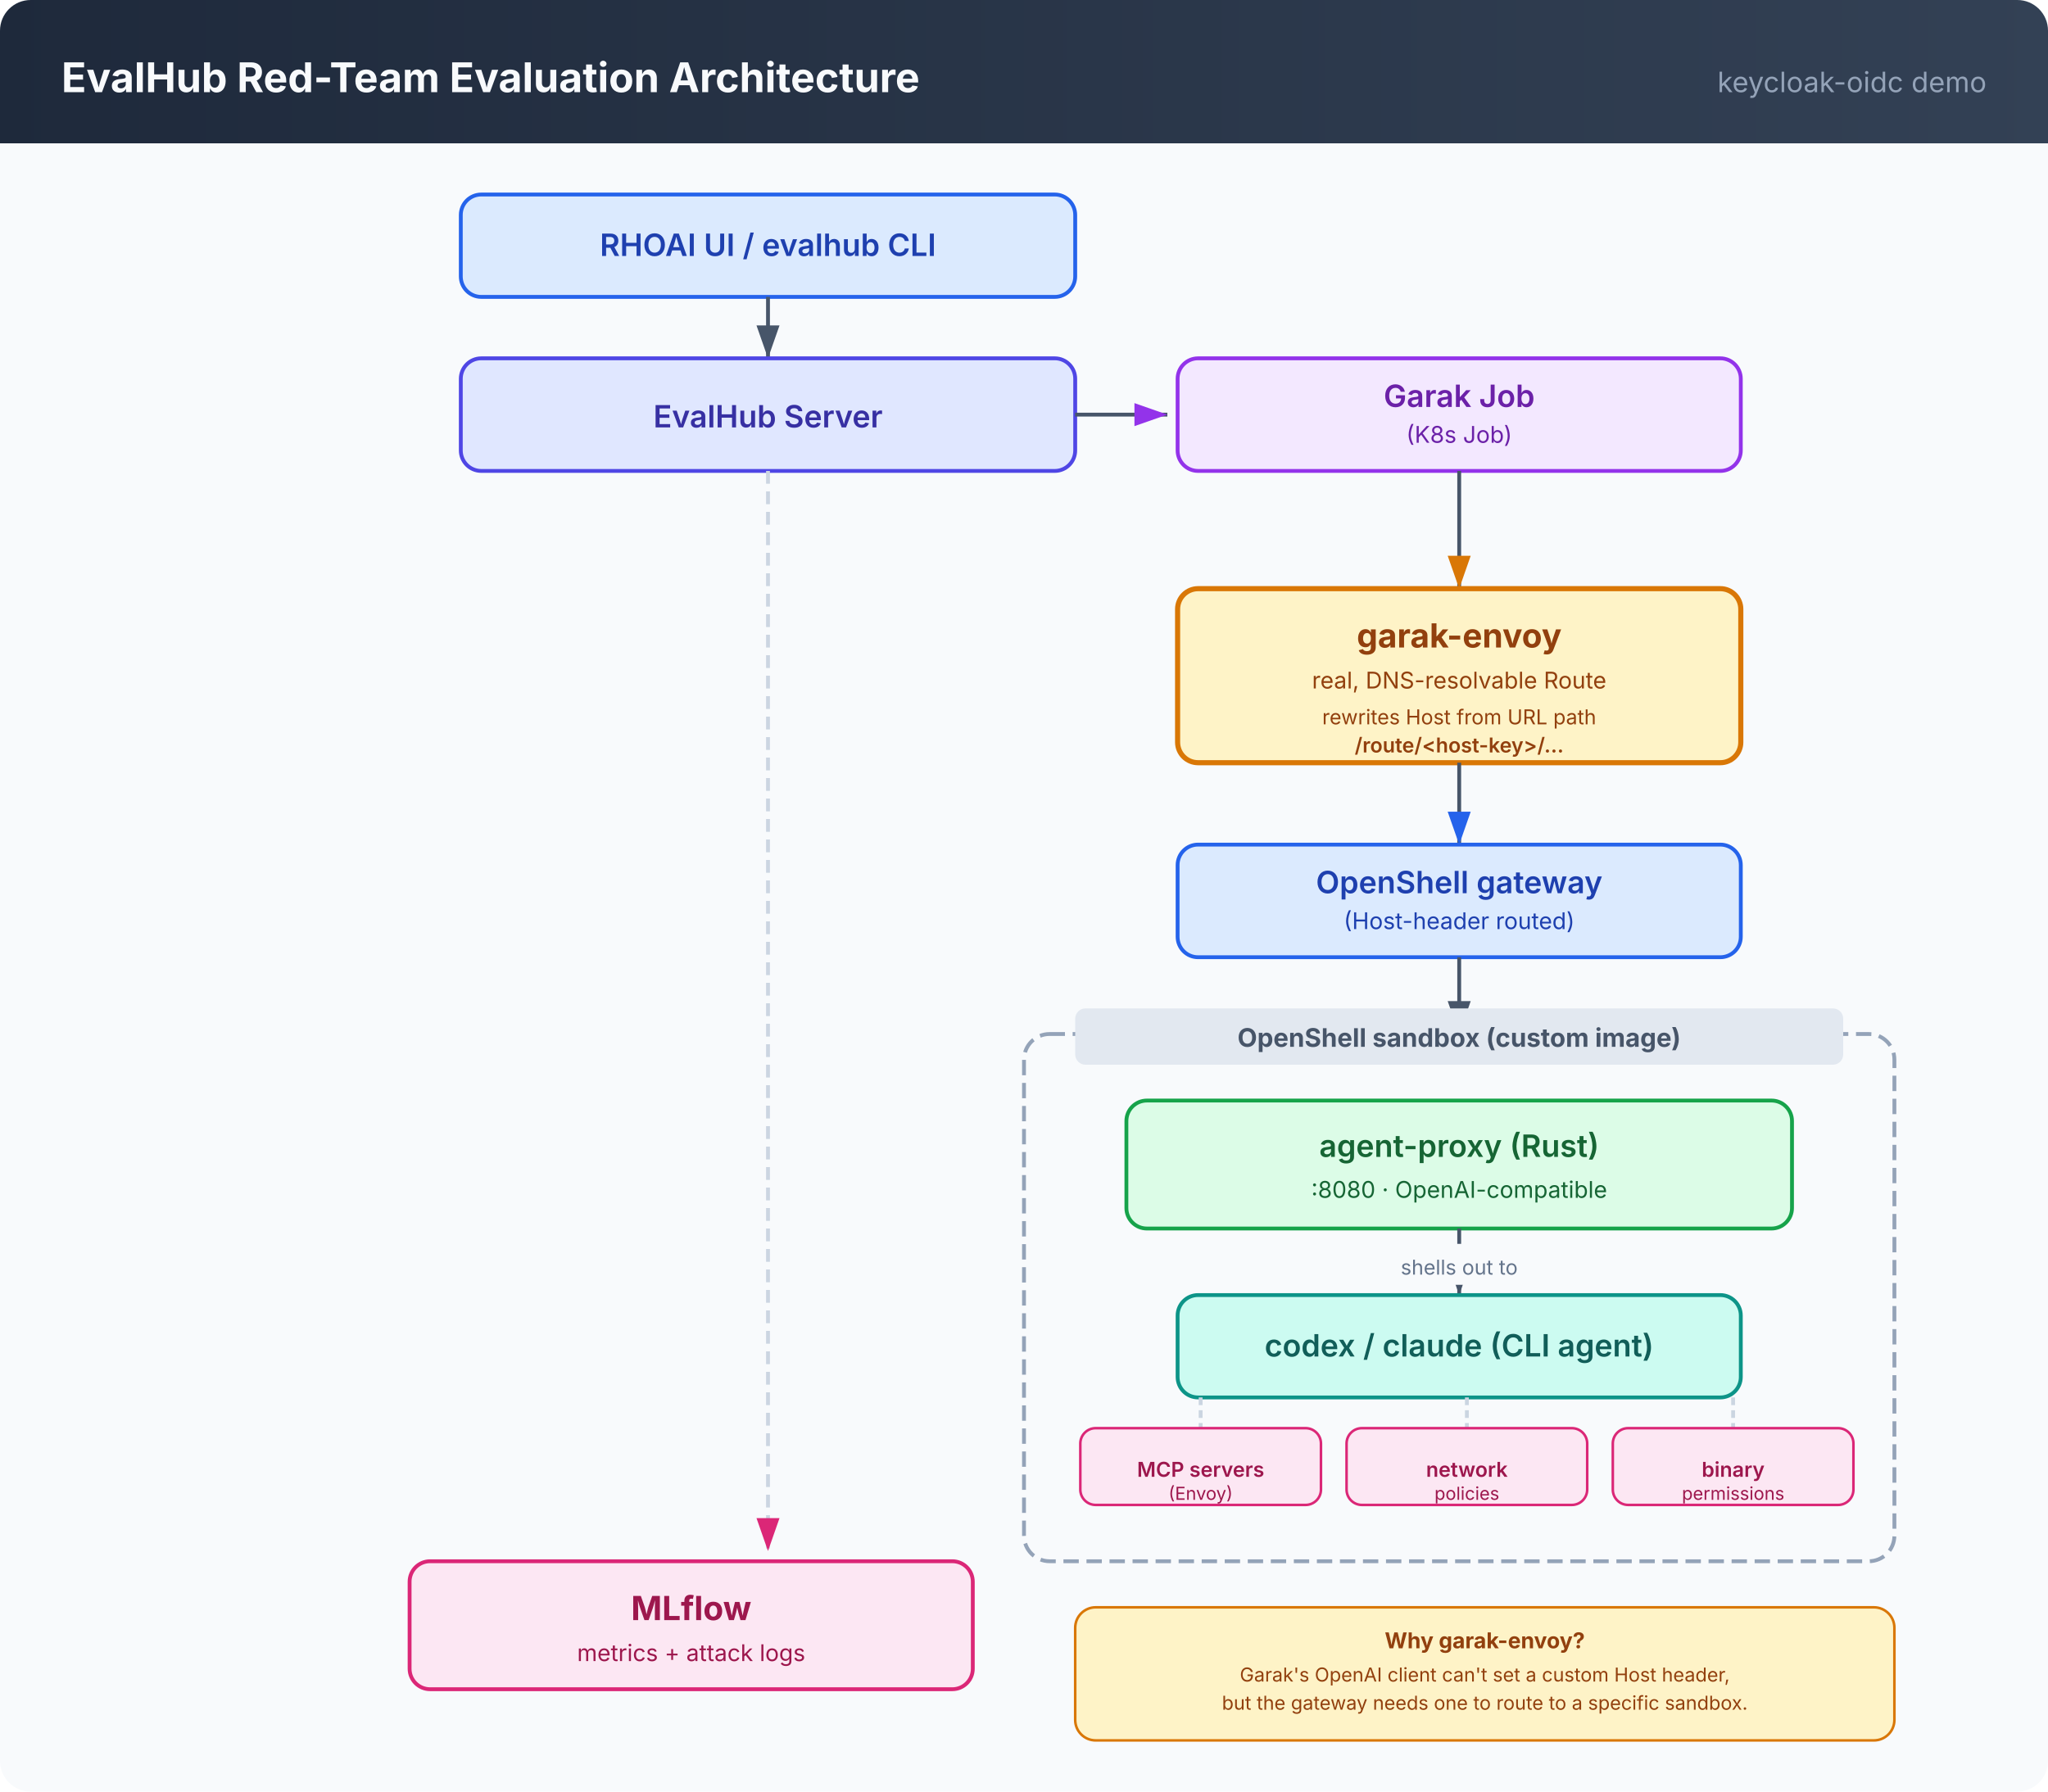
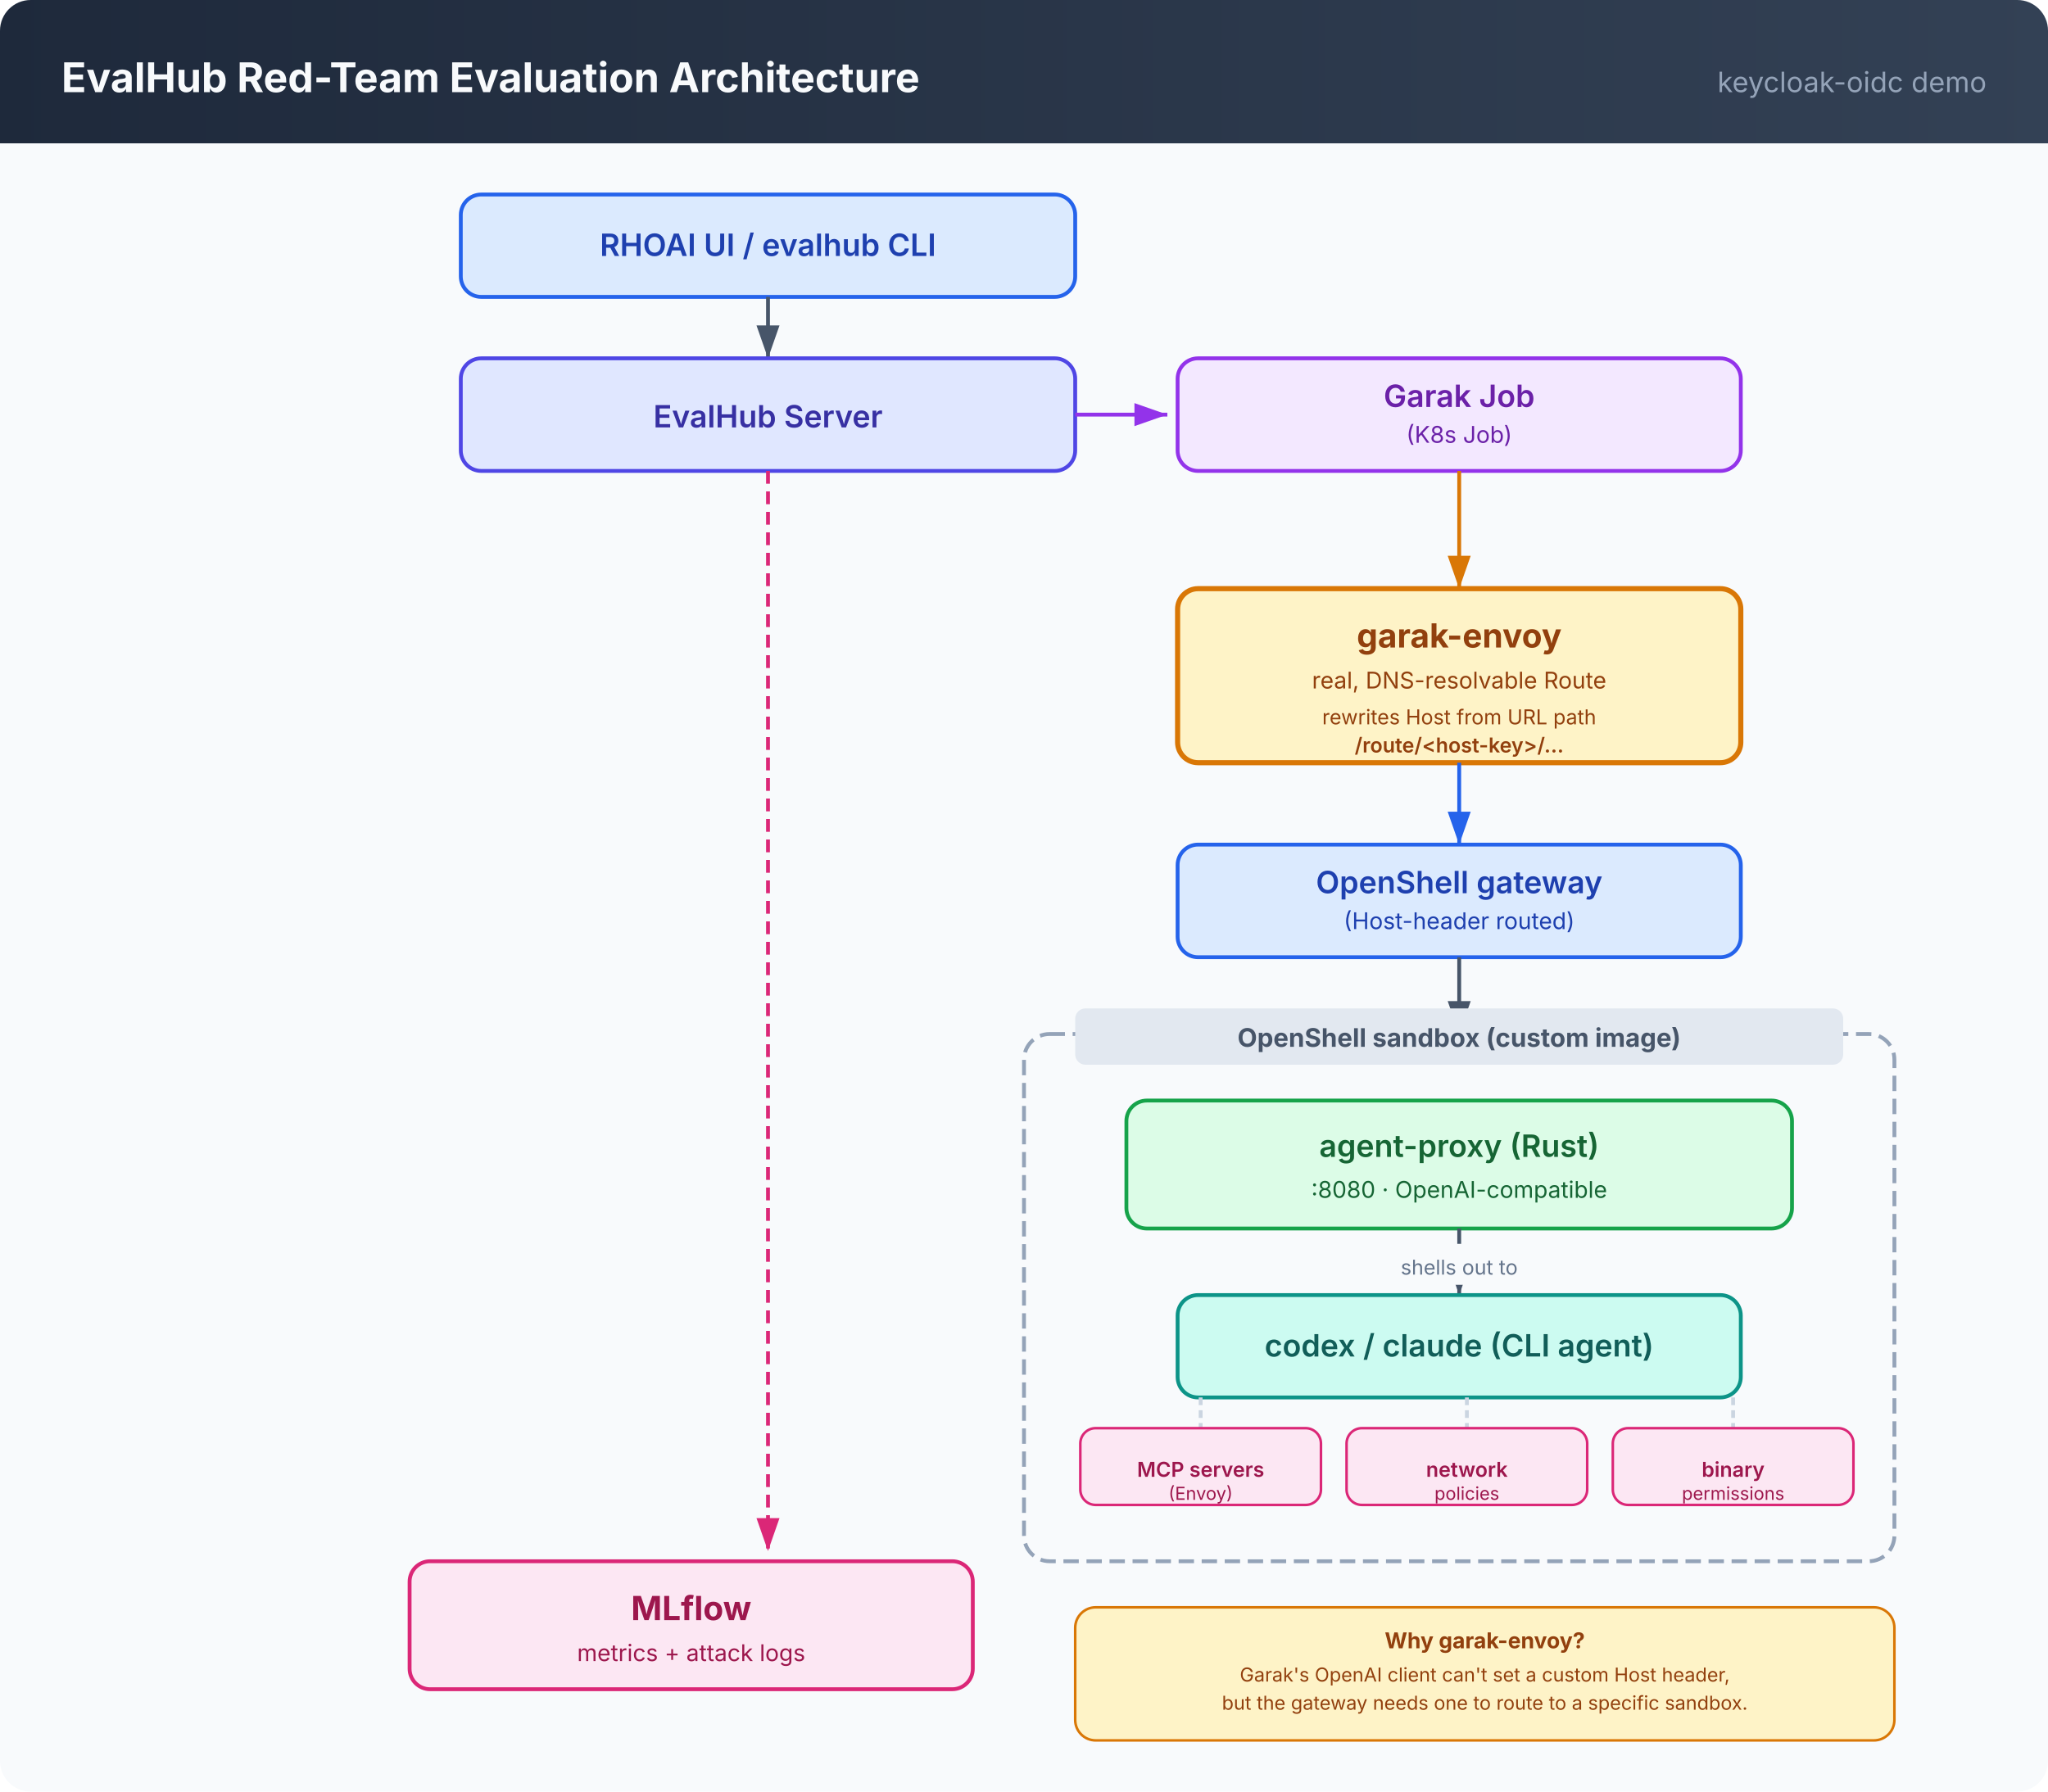
<svg xmlns="http://www.w3.org/2000/svg" viewBox="0 0 800 700" font-family="Inter, -apple-system, BlinkMacSystemFont, sans-serif">
  <style>
    .bg             { fill: #f8fafc }
    .header-text    { fill: #f8fafc }
    .header-muted   { fill: #94a3b8 }
    .text           { fill: #1e293b }
    .text-mid       { fill: #475569 }
    .text-muted     { fill: #64748b }
    .text-faint     { fill: #94a3b8 }
    .line-subtle    { stroke: #cbd5e1 }
    .line-default   { stroke: #475569 }

    .fill-blue      { fill: #dbeafe }
    .stroke-blue    { stroke: #2563eb }
    .text-blue      { fill: #1e40af }
    .fill-indigo    { fill: #e0e7ff }
    .stroke-indigo  { stroke: #4f46e5 }
    .text-indigo    { fill: #3730a3 }
    .fill-purple    { fill: #f3e8ff }
    .stroke-purple  { stroke: #9333ea }
    .text-purple    { fill: #6b21a8 }
    .fill-amber     { fill: #fef3c7 }
    .stroke-amber   { stroke: #d97706 }
    .text-amber     { fill: #92400e }
    .fill-green     { fill: #dcfce7 }
    .stroke-green   { stroke: #16a34a }
    .text-green     { fill: #166534 }
    .fill-pink      { fill: #fce7f3 }
    .stroke-pink    { stroke: #db2777 }
    .text-pink      { fill: #9d174d }
    .fill-teal      { fill: #ccfbf1 }
    .stroke-teal    { stroke: #0d9488 }
    .text-teal      { fill: #115e59 }

    .alt-border     { stroke: #94a3b8 }
    .alt-label-bg   { fill: #e2e8f0 }
    .alt-label-text { fill: #475569 }

    @media (prefers-color-scheme: dark) {
      .bg             { fill: #0f172a }
      .header-text    { fill: #e2e8f0 }
      .header-muted   { fill: #64748b }
      .text           { fill: #e2e8f0 }
      .text-mid       { fill: #94a3b8 }
      .text-muted     { fill: #94a3b8 }
      .text-faint     { fill: #64748b }
      .line-subtle    { stroke: #475569 }
      .line-default   { stroke: #94a3b8 }

      .fill-blue      { fill: #1e3a5f }
      .stroke-blue    { stroke: #60a5fa }
      .text-blue      { fill: #93c5fd }
      .fill-indigo    { fill: #272461 }
      .stroke-indigo  { stroke: #818cf8 }
      .text-indigo    { fill: #a5b4fc }
      .fill-purple    { fill: #2e1a47 }
      .stroke-purple  { stroke: #a78bfa }
      .text-purple    { fill: #c4b5fd }
      .fill-amber     { fill: #3b2f10 }
      .stroke-amber   { stroke: #fbbf24 }
      .text-amber     { fill: #fcd34d }
      .fill-green     { fill: #14382a }
      .stroke-green   { stroke: #4ade80 }
      .text-green     { fill: #86efac }
      .fill-pink      { fill: #4a1942 }
      .stroke-pink    { stroke: #f472b6 }
      .text-pink      { fill: #f9a8d4 }
      .fill-teal      { fill: #0f3d3a }
      .stroke-teal    { stroke: #2dd4bf }
      .text-teal      { fill: #5eead4 }

      .alt-border     { stroke: #475569 }
      .alt-label-bg   { fill: #334155 }
      .alt-label-text { fill: #94a3b8 }
    }
  </style>
  <defs>
    <marker id="arrow" viewBox="0 0 10 7" refX="10" refY="3.5" markerWidth="9" markerHeight="6" orient="auto-start-reverse">
      <polygon points="0 0, 10 3.5, 0 7" fill="#475569" />
    </marker>
    <marker id="arrow-blue" viewBox="0 0 10 7" refX="10" refY="3.5" markerWidth="9" markerHeight="6" orient="auto-start-reverse">
      <polygon points="0 0, 10 3.5, 0 7" fill="#2563eb" />
    </marker>
    <marker id="arrow-purple" viewBox="0 0 10 7" refX="10" refY="3.5" markerWidth="9" markerHeight="6" orient="auto-start-reverse">
      <polygon points="0 0, 10 3.5, 0 7" fill="#9333ea" />
    </marker>
    <marker id="arrow-amber" viewBox="0 0 10 7" refX="10" refY="3.5" markerWidth="9" markerHeight="6" orient="auto-start-reverse">
      <polygon points="0 0, 10 3.5, 0 7" fill="#d97706" />
    </marker>
    <marker id="arrow-green" viewBox="0 0 10 7" refX="10" refY="3.5" markerWidth="9" markerHeight="6" orient="auto-start-reverse">
      <polygon points="0 0, 10 3.5, 0 7" fill="#16a34a" />
    </marker>
    <marker id="arrow-pink" viewBox="0 0 10 7" refX="10" refY="3.5" markerWidth="9" markerHeight="6" orient="auto-start-reverse">
      <polygon points="0 0, 10 3.5, 0 7" fill="#db2777" />
    </marker>
    <linearGradient id="header-grad" x1="0" y1="0" x2="1" y2="0">
      <stop offset="0%" stop-color="#1e293b" />
      <stop offset="100%" stop-color="#334155" />
    </linearGradient>
  </defs>
  <rect width="800" height="700" rx="12" class="bg" />
  <rect x="0" y="0" width="800" height="56" rx="12" fill="url(#header-grad)" />
  <rect x="0" y="40" width="800" height="16" fill="url(#header-grad)" />
  <text x="24" y="36" font-size="16" font-weight="700" class="header-text">EvalHub Red-Team Evaluation Architecture</text>
  <text x="776" y="36" font-size="11" class="header-muted" text-anchor="end">keycloak-oidc demo</text>
  <rect x="180" y="76" width="240" height="40" rx="8" class="fill-blue stroke-blue" stroke-width="1.5" />
  <text x="300" y="100" font-size="12" font-weight="600" class="text-blue" text-anchor="middle">RHOAI UI / evalhub CLI</text>
  <line x1="300" y1="116" x2="300" y2="140" class="line-default" stroke-width="1.5" marker-end="url(#arrow)" />
  <rect x="180" y="140" width="240" height="44" rx="8" class="fill-indigo stroke-indigo" stroke-width="1.5" />
  <text x="300" y="167" font-size="12" font-weight="600" class="text-indigo" text-anchor="middle">EvalHub Server</text>
-   <line x1="420" y1="162" x2="456" y2="162" class="line-default" stroke-width="1.5" marker-end="url(#arrow-purple)" />
+   <line x1="420" y1="162" x2="456" y2="162" class="stroke-purple" stroke-width="1.5" marker-end="url(#arrow-purple)" />
  <rect x="460" y="140" width="220" height="44" rx="8" class="fill-purple stroke-purple" stroke-width="1.5" />
  <text x="570" y="159" font-size="12" font-weight="600" class="text-purple" text-anchor="middle">Garak Job</text>
  <text x="570" y="173" font-size="9" class="text-purple" text-anchor="middle">(K8s Job)</text>
-   <line x1="300" y1="184" x2="300" y2="606" class="line-subtle" stroke-width="1.5" stroke-dasharray="5,3" marker-end="url(#arrow-pink)" />
-   <line x1="570" y1="184" x2="570" y2="230" class="line-default" stroke-width="1.5" marker-end="url(#arrow-amber)" />
+   <line x1="300" y1="184" x2="300" y2="606" class="stroke-pink" stroke-width="1.5" stroke-dasharray="5,3" marker-end="url(#arrow-pink)" />
+   <line x1="570" y1="184" x2="570" y2="230" class="stroke-amber" stroke-width="1.5" marker-end="url(#arrow-amber)" />
  <rect x="460" y="230" width="220" height="68" rx="8" class="fill-amber stroke-amber" stroke-width="2" />
  <text x="570" y="253" font-size="13" font-weight="700" class="text-amber" text-anchor="middle">garak-envoy</text>
  <text x="570" y="269" font-size="9" class="text-amber" text-anchor="middle">real, DNS-resolvable Route</text>
  <text x="570" y="283" font-size="8" class="text-amber" text-anchor="middle">rewrites Host from URL path</text>
  <text x="570" y="294" font-size="8" font-weight="600" class="text-amber" text-anchor="middle">/route/&lt;host-key&gt;/...</text>
-   <line x1="570" y1="298" x2="570" y2="330" class="line-default" stroke-width="1.5" marker-end="url(#arrow-blue)" />
+   <line x1="570" y1="298" x2="570" y2="330" class="stroke-blue" stroke-width="1.5" marker-end="url(#arrow-blue)" />
  <rect x="460" y="330" width="220" height="44" rx="8" class="fill-blue stroke-blue" stroke-width="1.5" />
  <text x="570" y="349" font-size="12" font-weight="600" class="text-blue" text-anchor="middle">OpenShell gateway</text>
  <text x="570" y="363" font-size="9" class="text-blue" text-anchor="middle">(Host-header routed)</text>
  <line x1="570" y1="374" x2="570" y2="404" class="line-default" stroke-width="1.5" marker-end="url(#arrow)" />
  <rect x="400" y="404" width="340" height="206" rx="10" fill="none" class="alt-border" stroke-width="1.5" stroke-dasharray="6,3" />
  <rect x="420" y="394" width="300" height="22" rx="4" class="alt-label-bg" />
  <text x="570" y="409" font-size="10" font-weight="700" class="alt-label-text" text-anchor="middle">OpenShell sandbox (custom image)</text>
  <rect x="440" y="430" width="260" height="50" rx="8" class="fill-green stroke-green" stroke-width="1.5" />
  <text x="570" y="452" font-size="12" font-weight="600" class="text-green" text-anchor="middle">agent-proxy (Rust)</text>
  <text x="570" y="468" font-size="9" class="text-green" text-anchor="middle">:8080 · OpenAI-compatible</text>
  <line x1="570" y1="480" x2="570" y2="506" class="line-default" stroke-width="1.5" marker-end="url(#arrow)" />
  <rect x="514" y="486" width="112" height="16" rx="4" class="bg" />
  <text x="570" y="498" font-size="8" class="text-muted" text-anchor="middle">shells out to</text>
  <rect x="460" y="506" width="220" height="40" rx="8" class="fill-teal stroke-teal" stroke-width="1.5" />
  <text x="570" y="530" font-size="12" font-weight="600" class="text-teal" text-anchor="middle">codex / claude (CLI agent)</text>
  <line x1="469" y1="546" x2="469" y2="558" class="line-subtle" stroke-width="1.5" stroke-dasharray="3,2" />
  <line x1="573" y1="546" x2="573" y2="558" class="line-subtle" stroke-width="1.5" stroke-dasharray="3,2" />
  <line x1="677" y1="546" x2="677" y2="558" class="line-subtle" stroke-width="1.5" stroke-dasharray="3,2" />
  <rect x="422" y="558" width="94" height="30" rx="6" class="fill-pink stroke-pink" stroke-width="1" />
  <text x="469" y="577" font-size="8" font-weight="600" class="text-pink" text-anchor="middle">MCP servers</text>
  <text x="469" y="586" font-size="7" class="text-pink" text-anchor="middle">(Envoy)</text>
  <rect x="526" y="558" width="94" height="30" rx="6" class="fill-pink stroke-pink" stroke-width="1" />
  <text x="573" y="577" font-size="8" font-weight="600" class="text-pink" text-anchor="middle">network</text>
  <text x="573" y="586" font-size="7" class="text-pink" text-anchor="middle">policies</text>
  <rect x="630" y="558" width="94" height="30" rx="6" class="fill-pink stroke-pink" stroke-width="1" />
  <text x="677" y="577" font-size="8" font-weight="600" class="text-pink" text-anchor="middle">binary</text>
  <text x="677" y="586" font-size="7" class="text-pink" text-anchor="middle">permissions</text>
  <rect x="160" y="610" width="220" height="50" rx="8" class="fill-pink stroke-pink" stroke-width="1.5" />
  <text x="270" y="633" font-size="13" font-weight="700" class="text-pink" text-anchor="middle">MLflow</text>
  <text x="270" y="649" font-size="9" class="text-pink" text-anchor="middle">metrics + attack logs</text>
  <rect x="420" y="628" width="320" height="52" rx="8" class="fill-amber stroke-amber" stroke-width="1" />
  <text x="580" y="644" font-size="8.5" font-weight="700" class="text-amber" text-anchor="middle">Why garak-envoy?</text>
  <text x="580" y="657" font-size="7.5" class="text-amber" text-anchor="middle">Garak's OpenAI client can't set a custom Host header,</text>
  <text x="580" y="668" font-size="7.5" class="text-amber" text-anchor="middle">but the gateway needs one to route to a specific sandbox.</text>
</svg>
